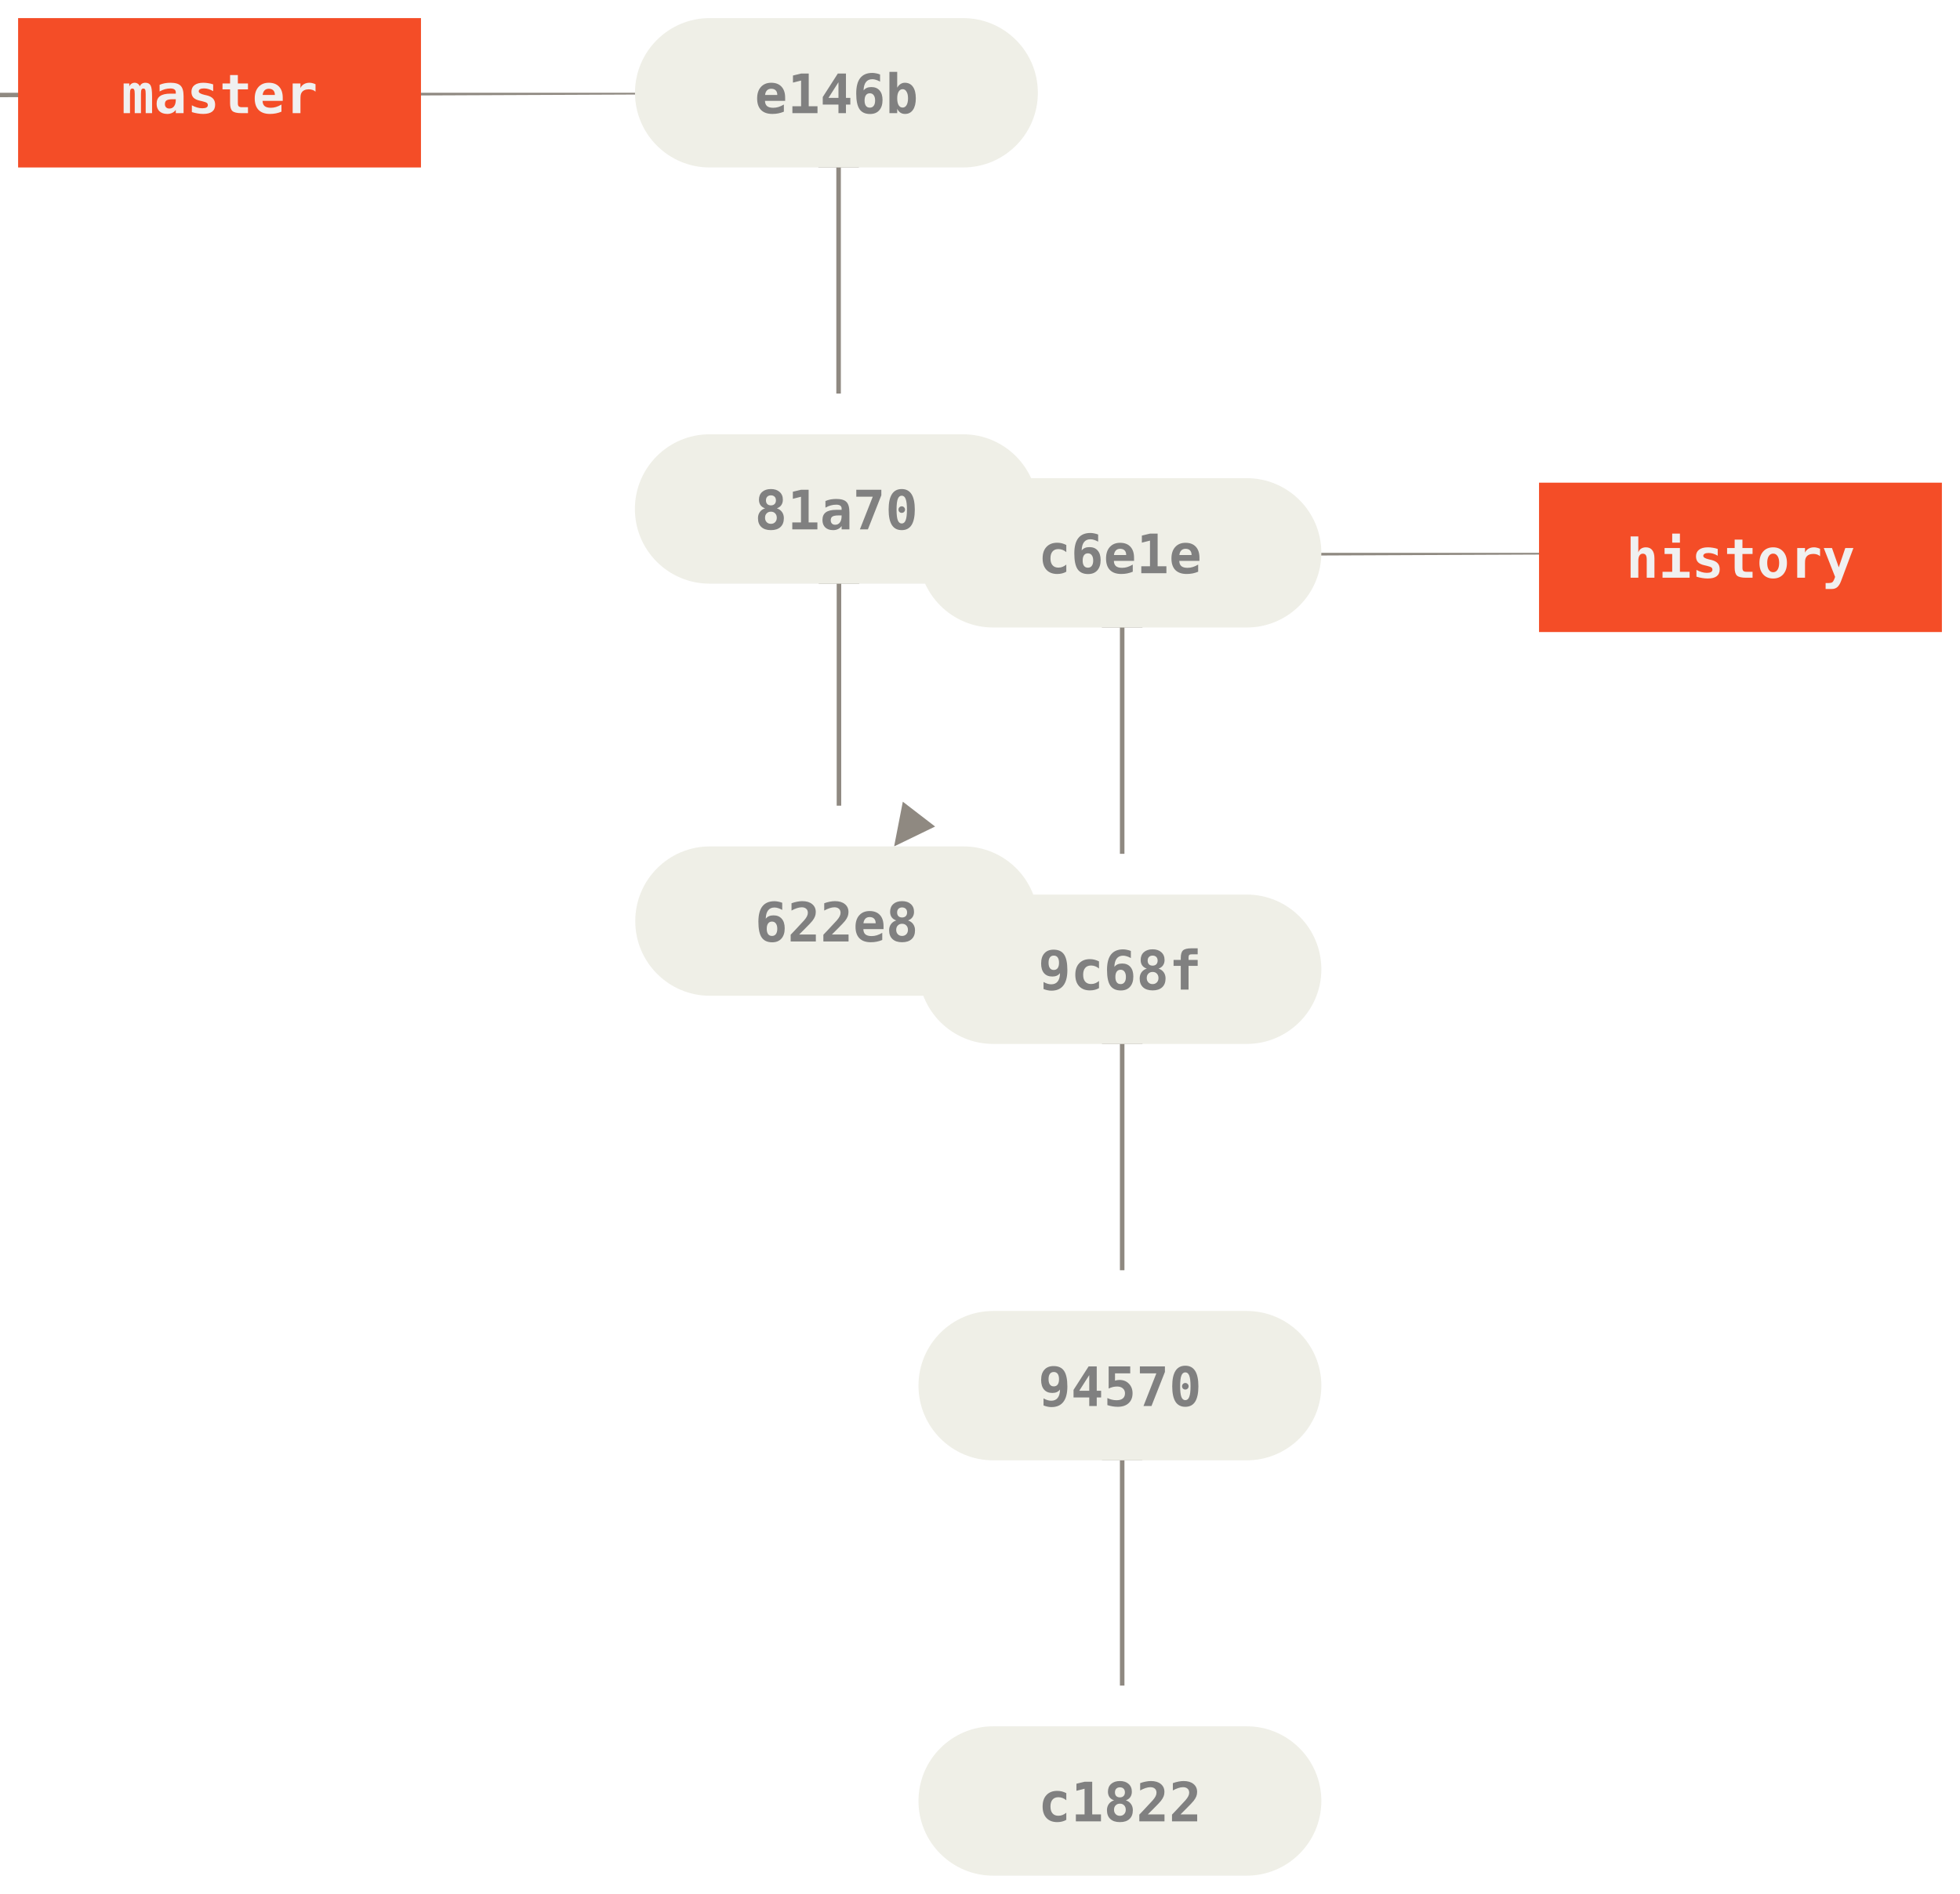
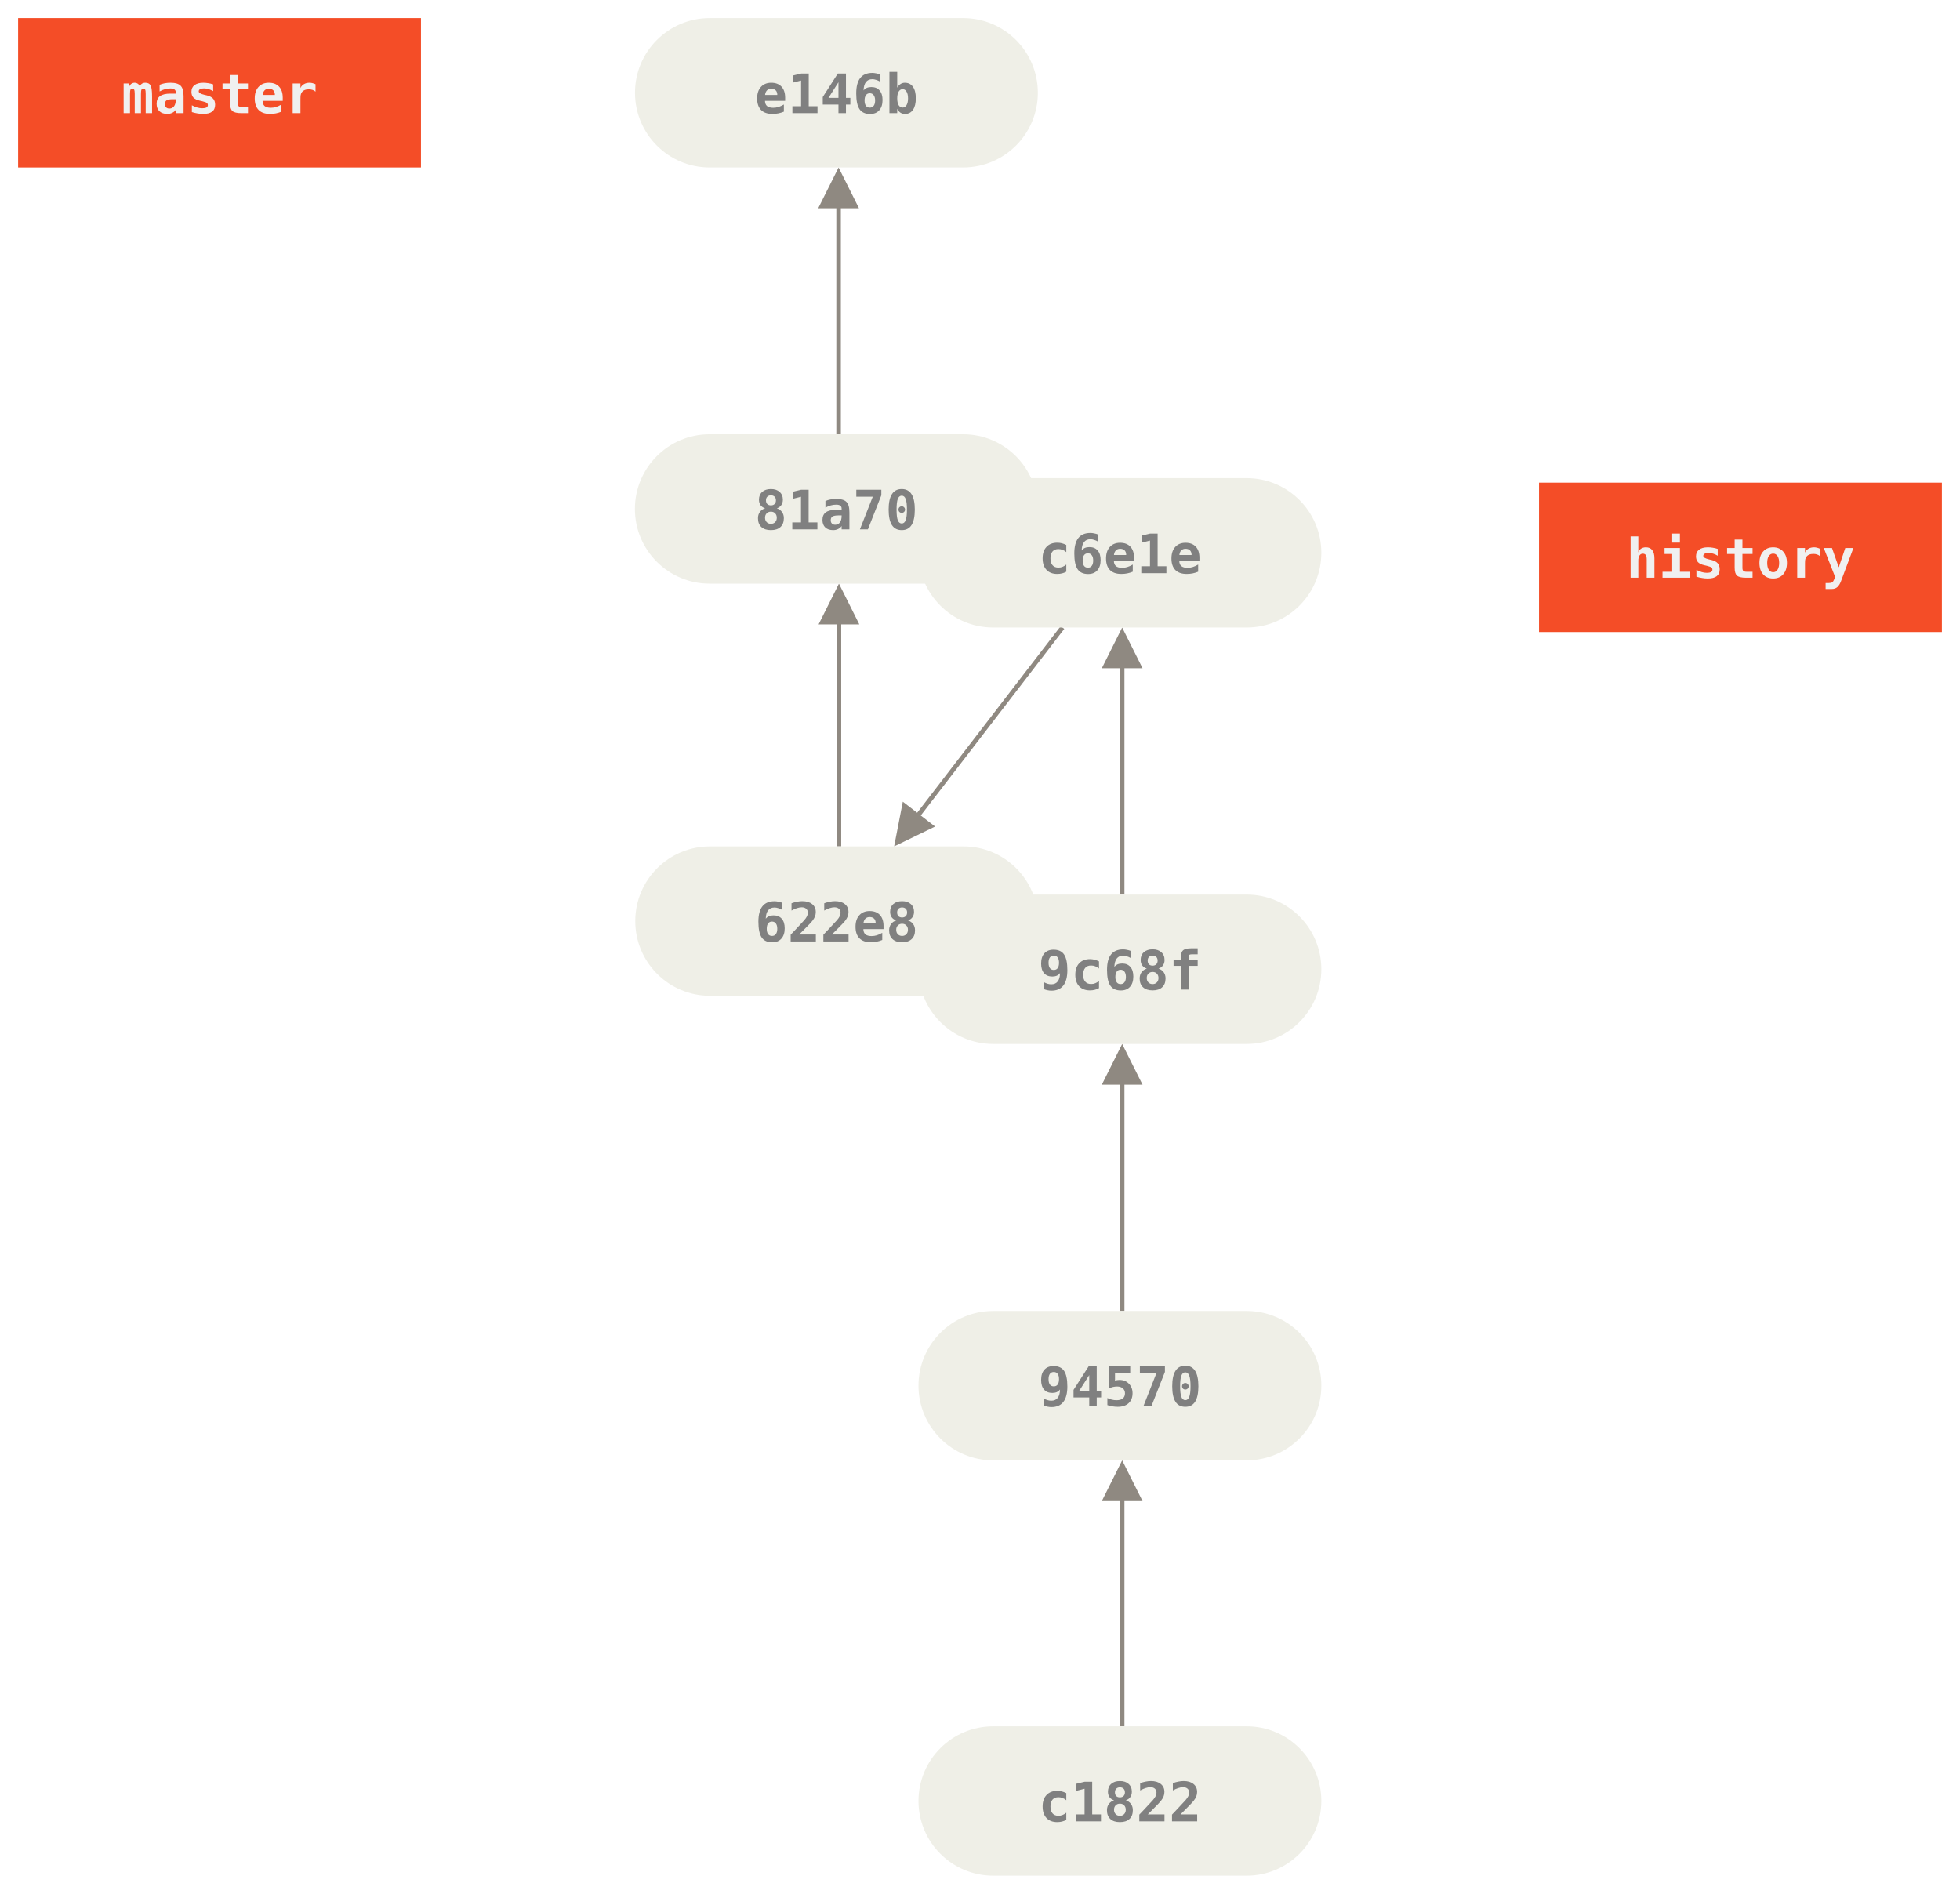
<svg xmlns="http://www.w3.org/2000/svg" version="1.1" width="866" height="836.8" viewBox="0 0 433 418.4">
-   <path d="m229.28 20.5h-234.28v1h--234.28v4l9-4.5-9-4.5z" fill="#8f8981" />
-   <path d="m184.76 37v49.95h1v-49.95h4l-4.5-9-4.5 9z" fill="#8f8981" />
-   <path d="m184.84 128.95v49.05h1v-49.05h4l-4.5-9-4.5 9z" fill="#8f8981" />
-   <path d="M234.721 138.64 L203.016 179.866 L199.449 177.122 L197.529 187 L206.583 182.609 L203.016 179.866 Z" fill="#8f8981" />
-   <path d="m247.41 138.64v50h1v-50h4l-4.5-9-4.5 9z" fill="#8f8981" />
-   <path d="m247.41 230.64v50h1v-50h4l-4.5-9-4.5 9z" fill="#8f8981" />
-   <path d="m247.41 322.64v49.76h1v-49.76h4l-4.5-9-4.5 9z" fill="#8f8981" />
-   <path d="m429 122.14h-235.09v1h--235.09v4l9-4.5-9-4.5z" fill="#8f8981" />
+   <path d="m-5 20.5h--234.28v1h-234.28v4l9-4.5-9-4.5v4z" fill="#8f8981" />
+   <path d="m184.76 46v49.95h1v-49.95h4l-4.5-9-4.5 9h4z" fill="#8f8981" />
+   <path d="m184.84 137.95v49.05h1v-49.05h4l-4.5-9-4.5 9h4z" fill="#8f8981" />
+   <path d="M234.324 138.335 L202.62 179.561 L199.449 177.122 L197.529 187 L206.583 182.609 L203.412 180.171 L235.117 138.945 Z" fill="#8f8981" />
+   <path d="m247.41 147.64v50h1v-50h4l-4.5-9-4.5 9h4z" fill="#8f8981" />
+   <path d="m247.41 239.64v50h1v-50h4l-4.5-9-4.5 9h4z" fill="#8f8981" />
+   <path d="m247.41 331.64v49.76h1v-49.76h4l-4.5-9-4.5 9h4z" fill="#8f8981" />
+   <path d="m193.91 122.14h--235.09v1h-235.09v4l9-4.5-9-4.5v4z" fill="#8f8981" />
  <g>
    <rect x="4" y="4" width="89" height="33" fill="#f44d27" />
    <text font-size="12px" font-weight="700" font-family="'JetBrains Mono', 'Source Code Pro', monospace" text-anchor="middle">
      <tspan x="48.5" y="25" fill="#f0f0f0">master</tspan>
    </text>
  </g>
  <g>
    <rect x="140.28" y="4" width="89" height="33" rx="16.5" ry="16.5" fill="#efefe7" />
    <text font-size="12px" font-weight="700" font-family="'JetBrains Mono', 'Source Code Pro', monospace" text-anchor="middle">
      <tspan x="184.78" y="25" fill="gray">e146b</tspan>
    </text>
  </g>
  <g>
    <rect x="140.26" y="95.95" width="89" height="33" rx="16.5" ry="16.5" fill="#efefe7" />
    <text font-size="12px" font-weight="700" font-family="'JetBrains Mono', 'Source Code Pro', monospace" text-anchor="middle">
      <tspan x="184.76" y="116.95" fill="gray">81a70</tspan>
    </text>
  </g>
  <g>
    <rect x="140.34" y="187" width="89" height="33" rx="16.5" ry="16.5" fill="#efefe7" />
    <text font-size="12px" font-weight="700" font-family="'JetBrains Mono', 'Source Code Pro', monospace" text-anchor="middle">
      <tspan x="184.84" y="208" fill="gray">622e8</tspan>
    </text>
  </g>
  <g>
    <rect x="202.91" y="105.64" width="89" height="33" rx="16.5" ry="16.5" fill="#efefe7" />
    <text font-size="12px" font-weight="700" font-family="'JetBrains Mono', 'Source Code Pro', monospace" text-anchor="middle">
      <tspan x="247.41" y="126.64" fill="gray">c6e1e</tspan>
    </text>
  </g>
  <g>
    <rect x="340" y="106.64" width="89" height="33" fill="#f44d27" />
    <text font-size="12px" font-weight="700" font-family="'JetBrains Mono', 'Source Code Pro', monospace" text-anchor="middle">
      <tspan x="384.5" y="127.64" fill="#f0f0f0">history</tspan>
    </text>
  </g>
  <g>
    <rect x="202.91" y="197.64" width="89" height="33" rx="16.5" ry="16.5" fill="#efefe7" />
    <text font-size="12px" font-weight="700" font-family="'JetBrains Mono', 'Source Code Pro', monospace" text-anchor="middle">
      <tspan x="247.41" y="218.64" fill="gray">9c68f</tspan>
    </text>
  </g>
  <g>
    <rect x="202.91" y="289.64" width="89" height="33" rx="16.5" ry="16.5" fill="#efefe7" />
    <text font-size="12px" font-weight="700" font-family="'JetBrains Mono', 'Source Code Pro', monospace" text-anchor="middle">
      <tspan x="247.41" y="310.64" fill="gray">94570</tspan>
    </text>
  </g>
  <g>
    <rect x="202.91" y="381.4" width="89" height="33" rx="16.5" ry="16.5" fill="#efefe7" />
    <text font-size="12px" font-weight="700" font-family="'JetBrains Mono', 'Source Code Pro', monospace" text-anchor="middle">
      <tspan x="247.41" y="402.4" fill="gray">c1822</tspan>
    </text>
  </g>
</svg>
